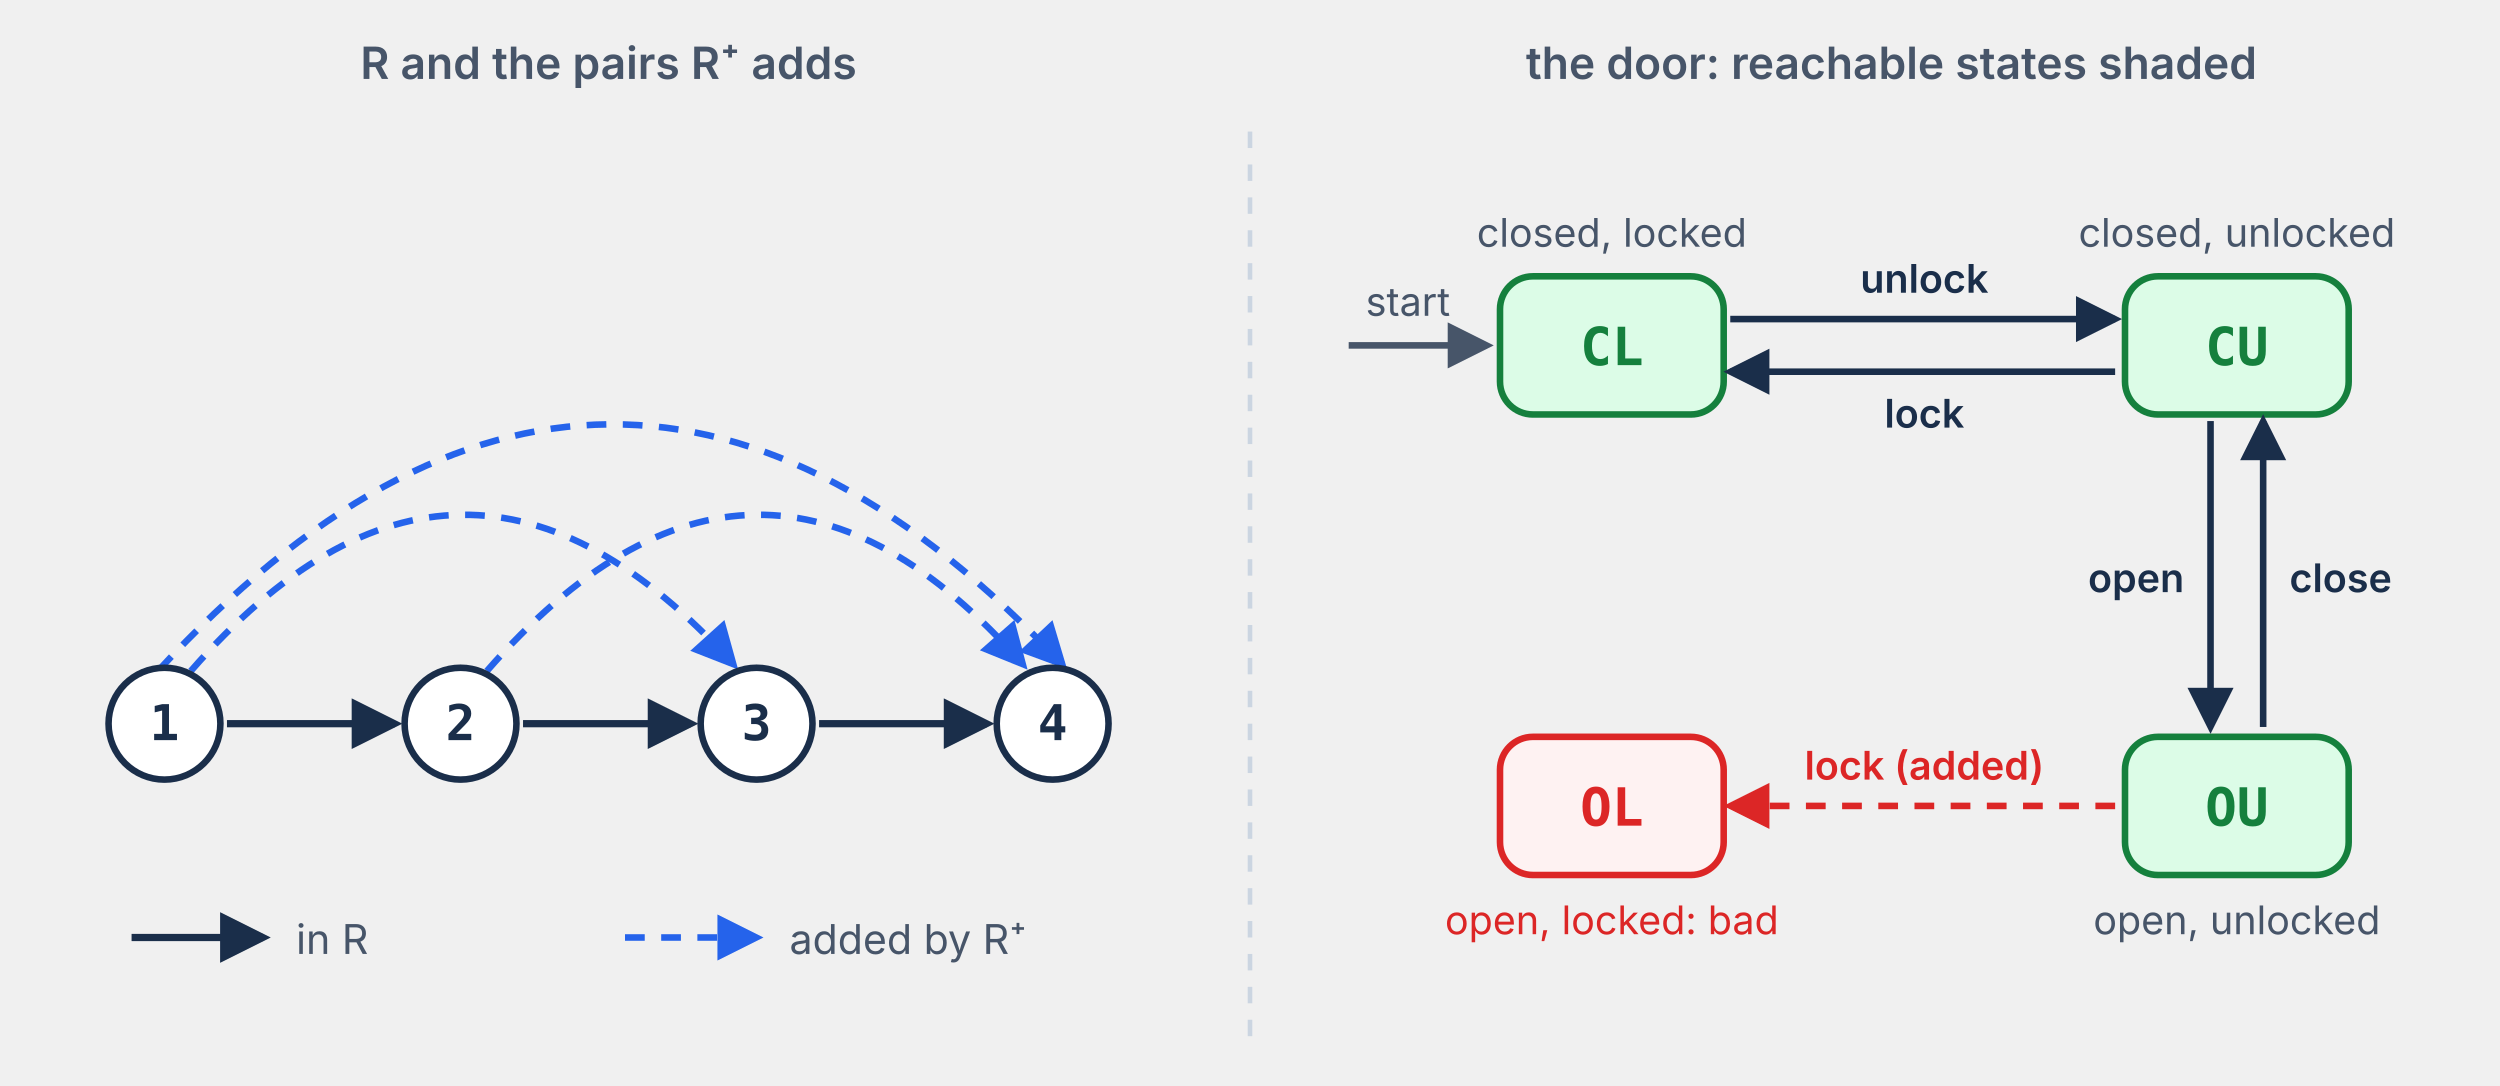
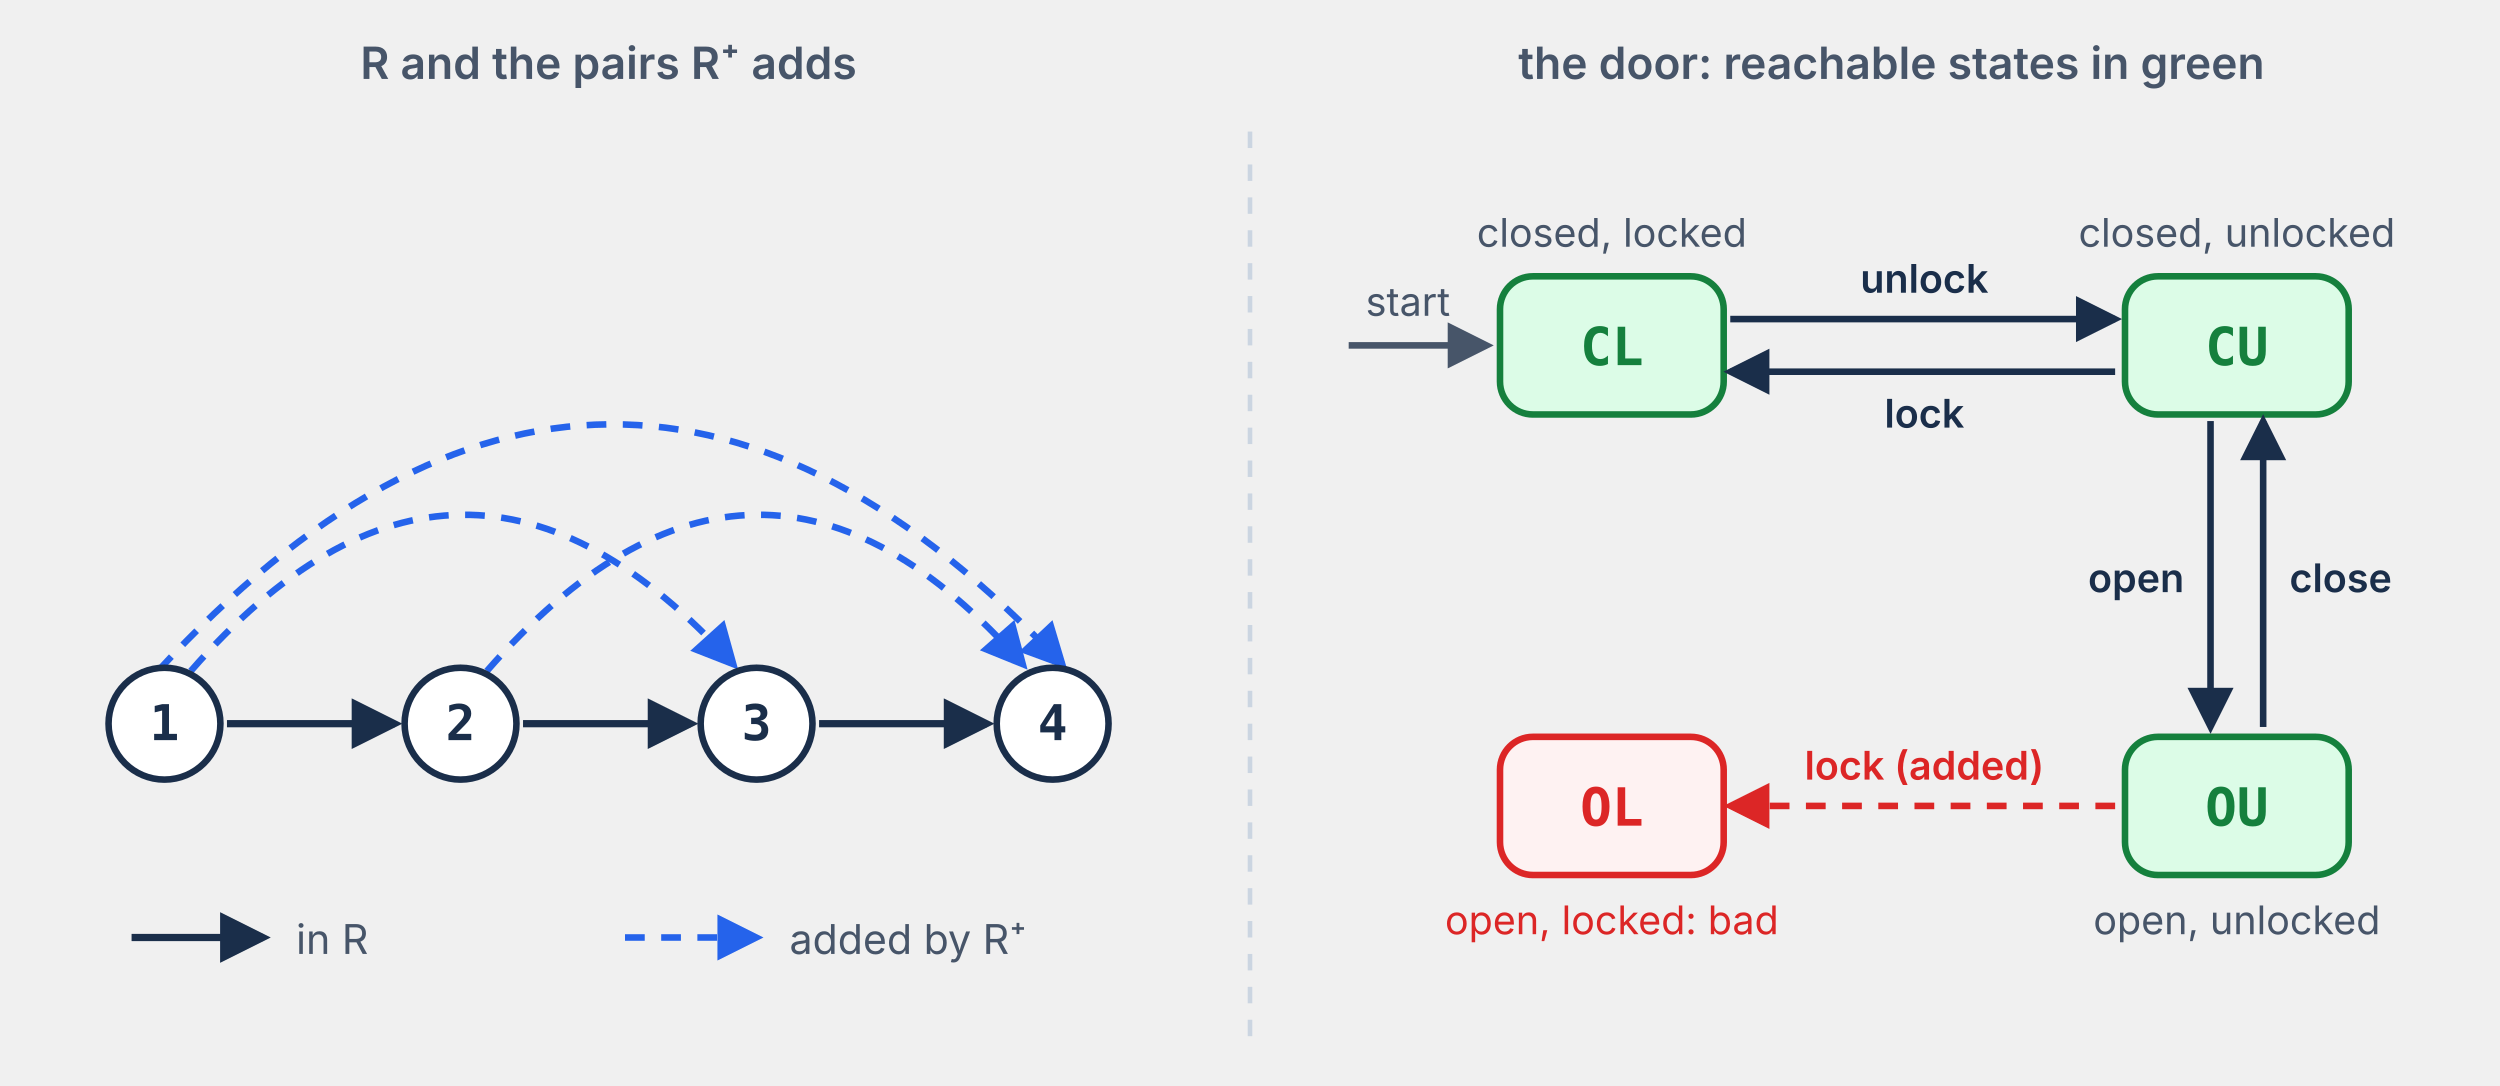
<svg xmlns="http://www.w3.org/2000/svg" viewBox="0 0 760 330" width="760" height="330" role="img">
  <defs>
    <marker id="ah-1A2E4A" viewBox="0 0 10 10" refX="8.5" refY="5" markerWidth="7" markerHeight="7" orient="auto-start-reverse">
      <path d="M0 0 10 5 0 10z" fill="#1A2E4A" />
    </marker>
    <marker id="ah-2563EB" viewBox="0 0 10 10" refX="8.5" refY="5" markerWidth="7" markerHeight="7" orient="auto-start-reverse">
      <path d="M0 0 10 5 0 10z" fill="#2563EB" />
    </marker>
    <marker id="ah-475569" viewBox="0 0 10 10" refX="8.5" refY="5" markerWidth="7" markerHeight="7" orient="auto-start-reverse">
      <path d="M0 0 10 5 0 10z" fill="#475569" />
    </marker>
    <marker id="ah-DC2626" viewBox="0 0 10 10" refX="8.5" refY="5" markerWidth="7" markerHeight="7" orient="auto-start-reverse">
      <path d="M0 0 10 5 0 10z" fill="#DC2626" />
    </marker>
  </defs>
  <text x="185" y="24" font-family="'DM Sans', system-ui, -apple-system, 'Segoe UI', 'PingFang SC', 'Hiragino Sans GB', 'Microsoft YaHei', 'Noto Sans SC', sans-serif" font-size="13.5" font-weight="600" fill="#475569" text-anchor="middle">R and the pairs R⁺ adds</text>
  <path d="M58 204 Q140.0 110 223 202" stroke="#2563EB" stroke-width="2" fill="none" stroke-dasharray="6 5" marker-end="url(#ah-2563EB)" />
  <path d="M148 204 Q230.0 110 311 202" stroke="#2563EB" stroke-width="2" fill="none" stroke-dasharray="6 5" marker-end="url(#ah-2563EB)" />
  <path d="M48 204 Q185.0 55 323 202" stroke="#2563EB" stroke-width="2" fill="none" stroke-dasharray="6 5" marker-end="url(#ah-2563EB)" />
  <line x1="69" y1="220" x2="120" y2="220" stroke="#1A2E4A" stroke-width="2.2" marker-end="url(#ah-1A2E4A)" />
  <line x1="159" y1="220" x2="210" y2="220" stroke="#1A2E4A" stroke-width="2.2" marker-end="url(#ah-1A2E4A)" />
  <line x1="249" y1="220" x2="300" y2="220" stroke="#1A2E4A" stroke-width="2.2" marker-end="url(#ah-1A2E4A)" />
  <circle cx="50" cy="220" r="17" fill="#FFFFFF" stroke="#1A2E4A" stroke-width="2" />
  <text x="50" y="225" font-family="'Isabelle DejaVu Sans Mono', 'DejaVu Sans Mono', Consolas, Menlo, 'PingFang SC', 'Microsoft YaHei', monospace" font-size="15" font-weight="700" fill="#1A2E4A" text-anchor="middle">1</text>
  <circle cx="140" cy="220" r="17" fill="#FFFFFF" stroke="#1A2E4A" stroke-width="2" />
  <text x="140" y="225" font-family="'Isabelle DejaVu Sans Mono', 'DejaVu Sans Mono', Consolas, Menlo, 'PingFang SC', 'Microsoft YaHei', monospace" font-size="15" font-weight="700" fill="#1A2E4A" text-anchor="middle">2</text>
  <circle cx="230" cy="220" r="17" fill="#FFFFFF" stroke="#1A2E4A" stroke-width="2" />
  <text x="230" y="225" font-family="'Isabelle DejaVu Sans Mono', 'DejaVu Sans Mono', Consolas, Menlo, 'PingFang SC', 'Microsoft YaHei', monospace" font-size="15" font-weight="700" fill="#1A2E4A" text-anchor="middle">3</text>
  <circle cx="320" cy="220" r="17" fill="#FFFFFF" stroke="#1A2E4A" stroke-width="2" />
  <text x="320" y="225" font-family="'Isabelle DejaVu Sans Mono', 'DejaVu Sans Mono', Consolas, Menlo, 'PingFang SC', 'Microsoft YaHei', monospace" font-size="15" font-weight="700" fill="#1A2E4A" text-anchor="middle">4</text>
  <line x1="40" y1="285" x2="80" y2="285" stroke="#1A2E4A" stroke-width="2.2" marker-end="url(#ah-1A2E4A)" />
  <text x="90" y="290" font-family="'DM Sans', system-ui, -apple-system, 'Segoe UI', 'PingFang SC', 'Hiragino Sans GB', 'Microsoft YaHei', 'Noto Sans SC', sans-serif" font-size="12.5" font-weight="400" fill="#475569" text-anchor="start">in R</text>
  <line x1="190" y1="285" x2="230" y2="285" stroke="#2563EB" stroke-width="2" stroke-dasharray="6 5" marker-end="url(#ah-2563EB)" />
  <text x="240" y="290" font-family="'DM Sans', system-ui, -apple-system, 'Segoe UI', 'PingFang SC', 'Hiragino Sans GB', 'Microsoft YaHei', 'Noto Sans SC', sans-serif" font-size="12.5" font-weight="400" fill="#475569" text-anchor="start">added by R⁺</text>
  <line x1="380" y1="40" x2="380" y2="320" stroke="#CBD5E1" stroke-width="1.4" stroke-dasharray="5 5" />
-   <text x="575" y="24" font-family="'DM Sans', system-ui, -apple-system, 'Segoe UI', 'PingFang SC', 'Hiragino Sans GB', 'Microsoft YaHei', 'Noto Sans SC', sans-serif" font-size="13.5" font-weight="600" fill="#475569" text-anchor="middle">the door: reachable states shaded</text>
+   <text x="575" y="24" font-family="'DM Sans', system-ui, -apple-system, 'Segoe UI', 'PingFang SC', 'Hiragino Sans GB', 'Microsoft YaHei', 'Noto Sans SC', sans-serif" font-size="13.5" font-weight="600" fill="#475569" text-anchor="middle">the door: reachable states in green</text>
  <rect x="456" y="84" width="68" height="42" rx="10" fill="#DCFCE7" stroke="#15803D" stroke-width="2" />
  <text x="490" y="111" font-family="'Isabelle DejaVu Sans Mono', 'DejaVu Sans Mono', Consolas, Menlo, 'PingFang SC', 'Microsoft YaHei', monospace" font-size="16" font-weight="700" fill="#15803D" text-anchor="middle">CL</text>
  <text x="490" y="75" font-family="'DM Sans', system-ui, -apple-system, 'Segoe UI', 'PingFang SC', 'Hiragino Sans GB', 'Microsoft YaHei', 'Noto Sans SC', sans-serif" font-size="12" font-weight="400" fill="#475569" text-anchor="middle">closed, locked</text>
  <rect x="646" y="84" width="68" height="42" rx="10" fill="#DCFCE7" stroke="#15803D" stroke-width="2" />
  <text x="680" y="111" font-family="'Isabelle DejaVu Sans Mono', 'DejaVu Sans Mono', Consolas, Menlo, 'PingFang SC', 'Microsoft YaHei', monospace" font-size="16" font-weight="700" fill="#15803D" text-anchor="middle">CU</text>
  <text x="680" y="75" font-family="'DM Sans', system-ui, -apple-system, 'Segoe UI', 'PingFang SC', 'Hiragino Sans GB', 'Microsoft YaHei', 'Noto Sans SC', sans-serif" font-size="12" font-weight="400" fill="#475569" text-anchor="middle">closed, unlocked</text>
  <rect x="646" y="224" width="68" height="42" rx="10" fill="#DCFCE7" stroke="#15803D" stroke-width="2" />
  <text x="680" y="251" font-family="'Isabelle DejaVu Sans Mono', 'DejaVu Sans Mono', Consolas, Menlo, 'PingFang SC', 'Microsoft YaHei', monospace" font-size="16" font-weight="700" fill="#15803D" text-anchor="middle">OU</text>
  <text x="680" y="284" font-family="'DM Sans', system-ui, -apple-system, 'Segoe UI', 'PingFang SC', 'Hiragino Sans GB', 'Microsoft YaHei', 'Noto Sans SC', sans-serif" font-size="12" font-weight="400" fill="#475569" text-anchor="middle">open, unlocked</text>
  <rect x="456" y="224" width="68" height="42" rx="10" fill="#FEF2F2" stroke="#DC2626" stroke-width="2" />
  <text x="490" y="251" font-family="'Isabelle DejaVu Sans Mono', 'DejaVu Sans Mono', Consolas, Menlo, 'PingFang SC', 'Microsoft YaHei', monospace" font-size="16" font-weight="700" fill="#DC2626" text-anchor="middle">OL</text>
  <text x="490" y="284" font-family="'DM Sans', system-ui, -apple-system, 'Segoe UI', 'PingFang SC', 'Hiragino Sans GB', 'Microsoft YaHei', 'Noto Sans SC', sans-serif" font-size="12" font-weight="400" fill="#DC2626" text-anchor="middle">open, locked: bad</text>
  <line x1="410" y1="105" x2="452" y2="105" stroke="#475569" stroke-width="2" marker-end="url(#ah-475569)" />
  <text x="428" y="96" font-family="'DM Sans', system-ui, -apple-system, 'Segoe UI', 'PingFang SC', 'Hiragino Sans GB', 'Microsoft YaHei', 'Noto Sans SC', sans-serif" font-size="12" font-weight="400" fill="#475569" text-anchor="middle">start</text>
  <line x1="526" y1="97" x2="643" y2="97" stroke="#1A2E4A" stroke-width="2" marker-end="url(#ah-1A2E4A)" />
  <text x="585" y="89" font-family="'DM Sans', system-ui, -apple-system, 'Segoe UI', 'PingFang SC', 'Hiragino Sans GB', 'Microsoft YaHei', 'Noto Sans SC', sans-serif" font-size="12" font-weight="600" fill="#1A2E4A" text-anchor="middle">unlock</text>
  <line x1="643" y1="113" x2="526" y2="113" stroke="#1A2E4A" stroke-width="2" marker-end="url(#ah-1A2E4A)" />
  <text x="585" y="130" font-family="'DM Sans', system-ui, -apple-system, 'Segoe UI', 'PingFang SC', 'Hiragino Sans GB', 'Microsoft YaHei', 'Noto Sans SC', sans-serif" font-size="12" font-weight="600" fill="#1A2E4A" text-anchor="middle">lock</text>
  <line x1="672" y1="128" x2="672" y2="221" stroke="#1A2E4A" stroke-width="2" marker-end="url(#ah-1A2E4A)" />
  <text x="664" y="180" font-family="'DM Sans', system-ui, -apple-system, 'Segoe UI', 'PingFang SC', 'Hiragino Sans GB', 'Microsoft YaHei', 'Noto Sans SC', sans-serif" font-size="12" font-weight="600" fill="#1A2E4A" text-anchor="end">open</text>
  <line x1="688" y1="221" x2="688" y2="128" stroke="#1A2E4A" stroke-width="2" marker-end="url(#ah-1A2E4A)" />
  <text x="696" y="180" font-family="'DM Sans', system-ui, -apple-system, 'Segoe UI', 'PingFang SC', 'Hiragino Sans GB', 'Microsoft YaHei', 'Noto Sans SC', sans-serif" font-size="12" font-weight="600" fill="#1A2E4A" text-anchor="start">close</text>
  <line x1="643" y1="245" x2="526" y2="245" stroke="#DC2626" stroke-width="2" stroke-dasharray="6 5" marker-end="url(#ah-DC2626)" />
  <text x="585" y="237" font-family="'DM Sans', system-ui, -apple-system, 'Segoe UI', 'PingFang SC', 'Hiragino Sans GB', 'Microsoft YaHei', 'Noto Sans SC', sans-serif" font-size="12" font-weight="600" fill="#DC2626" text-anchor="middle">lock (added)</text>
</svg>
